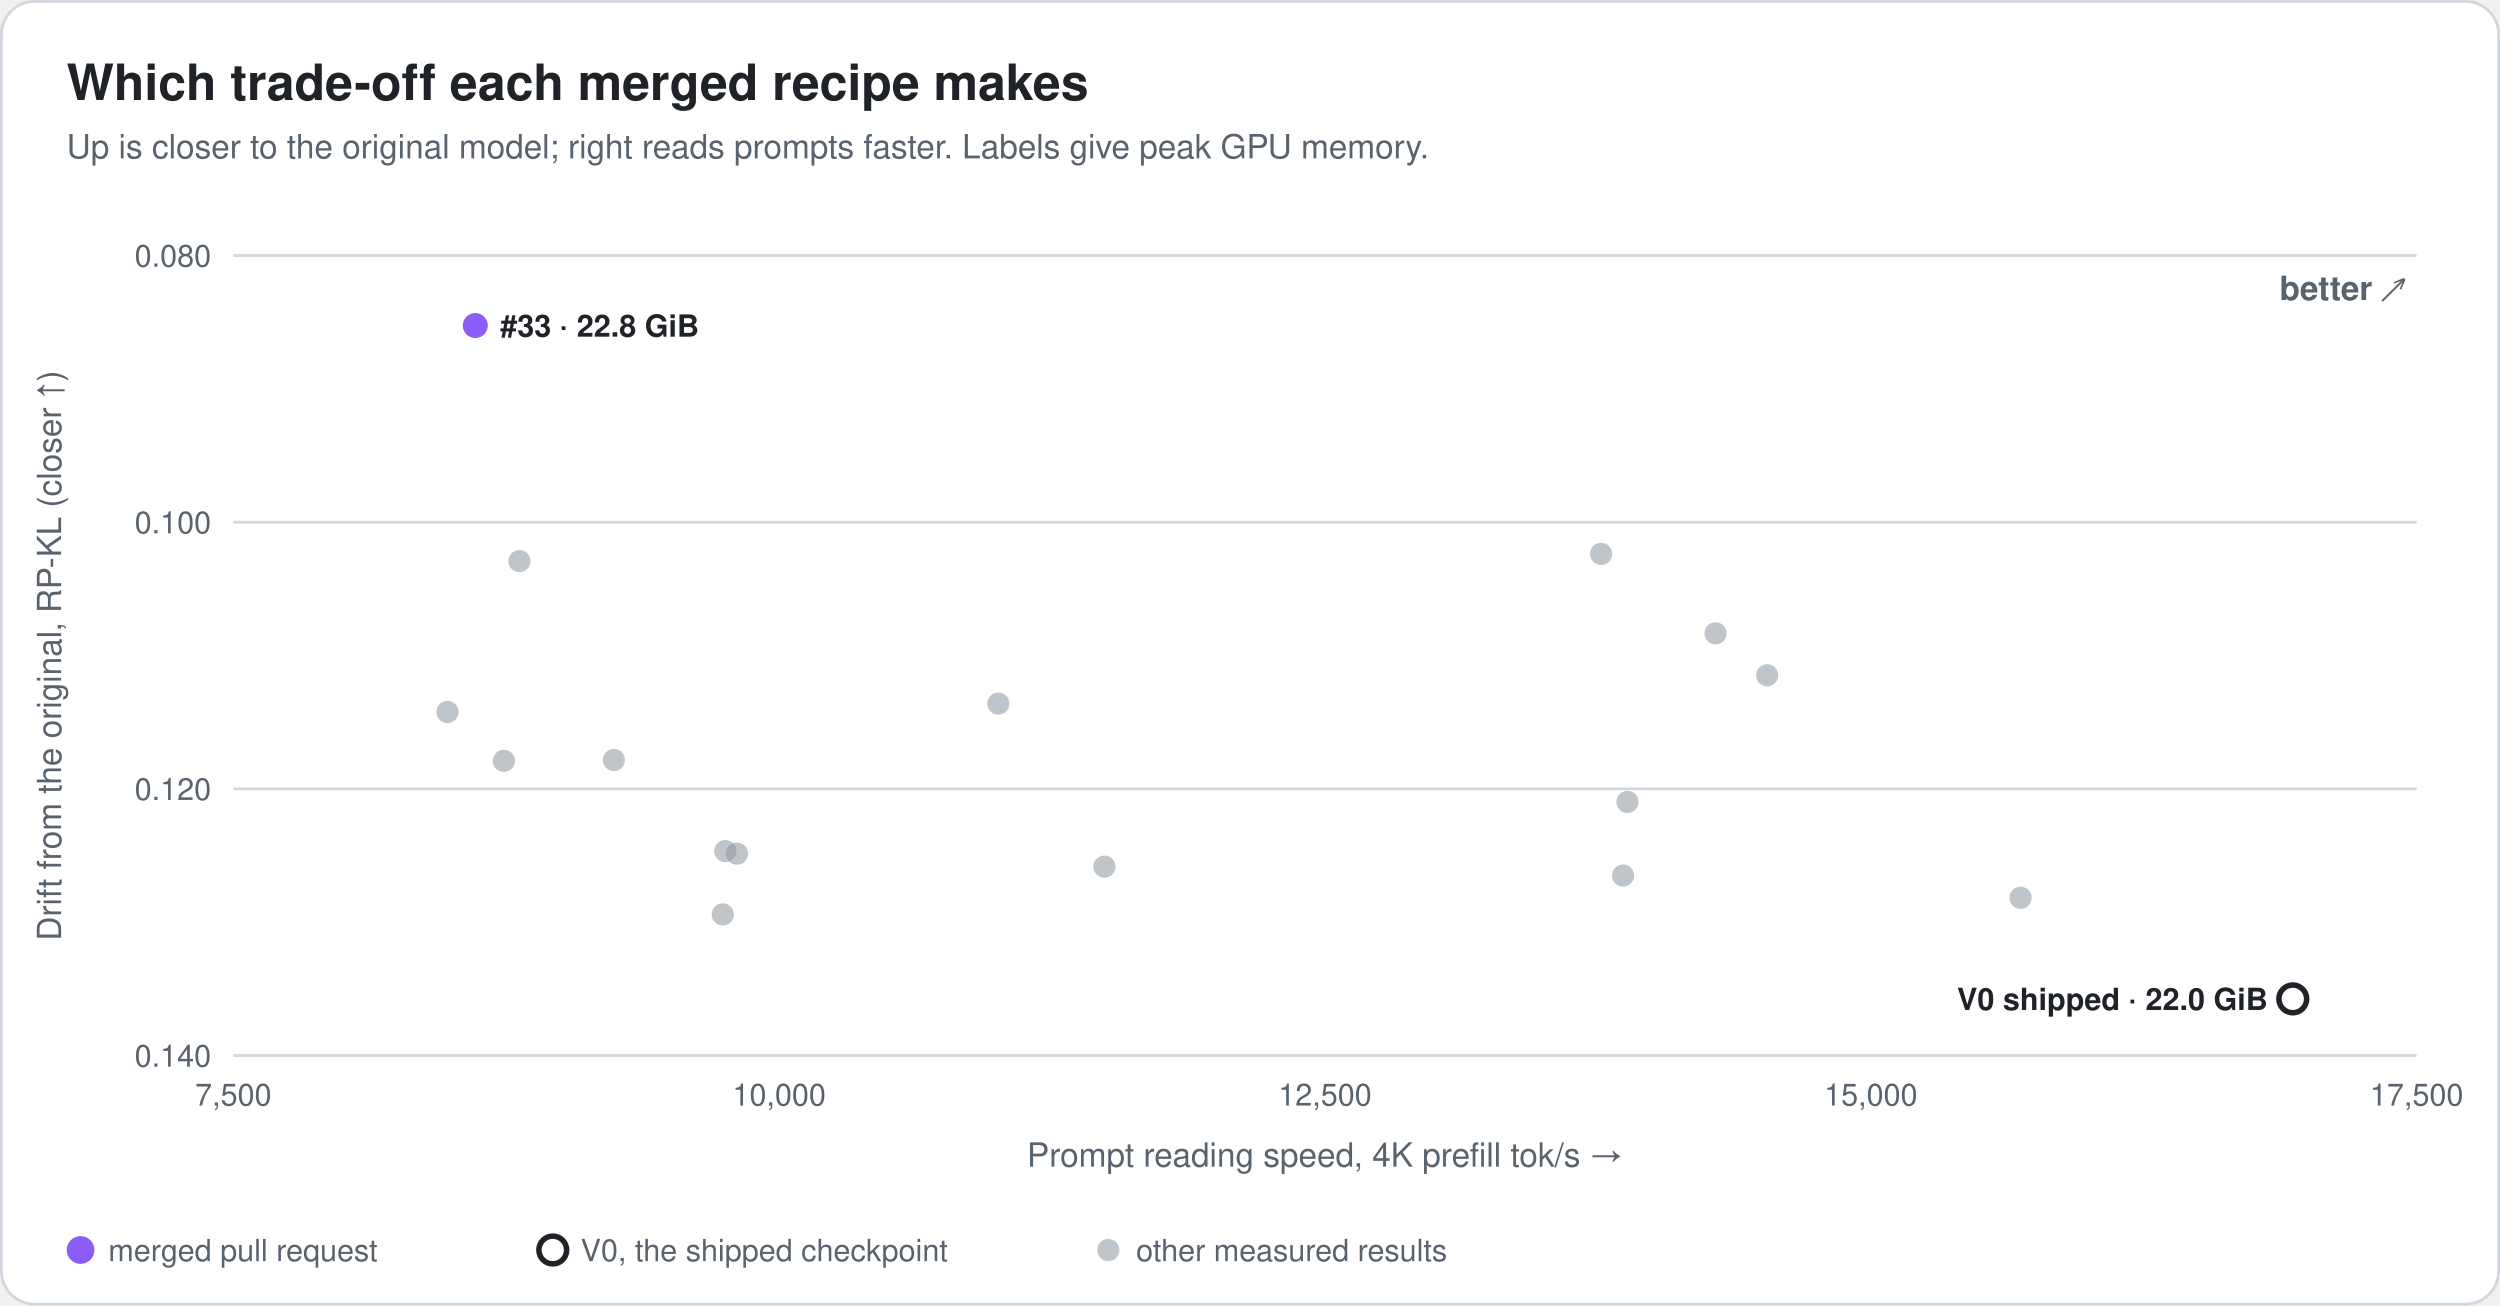
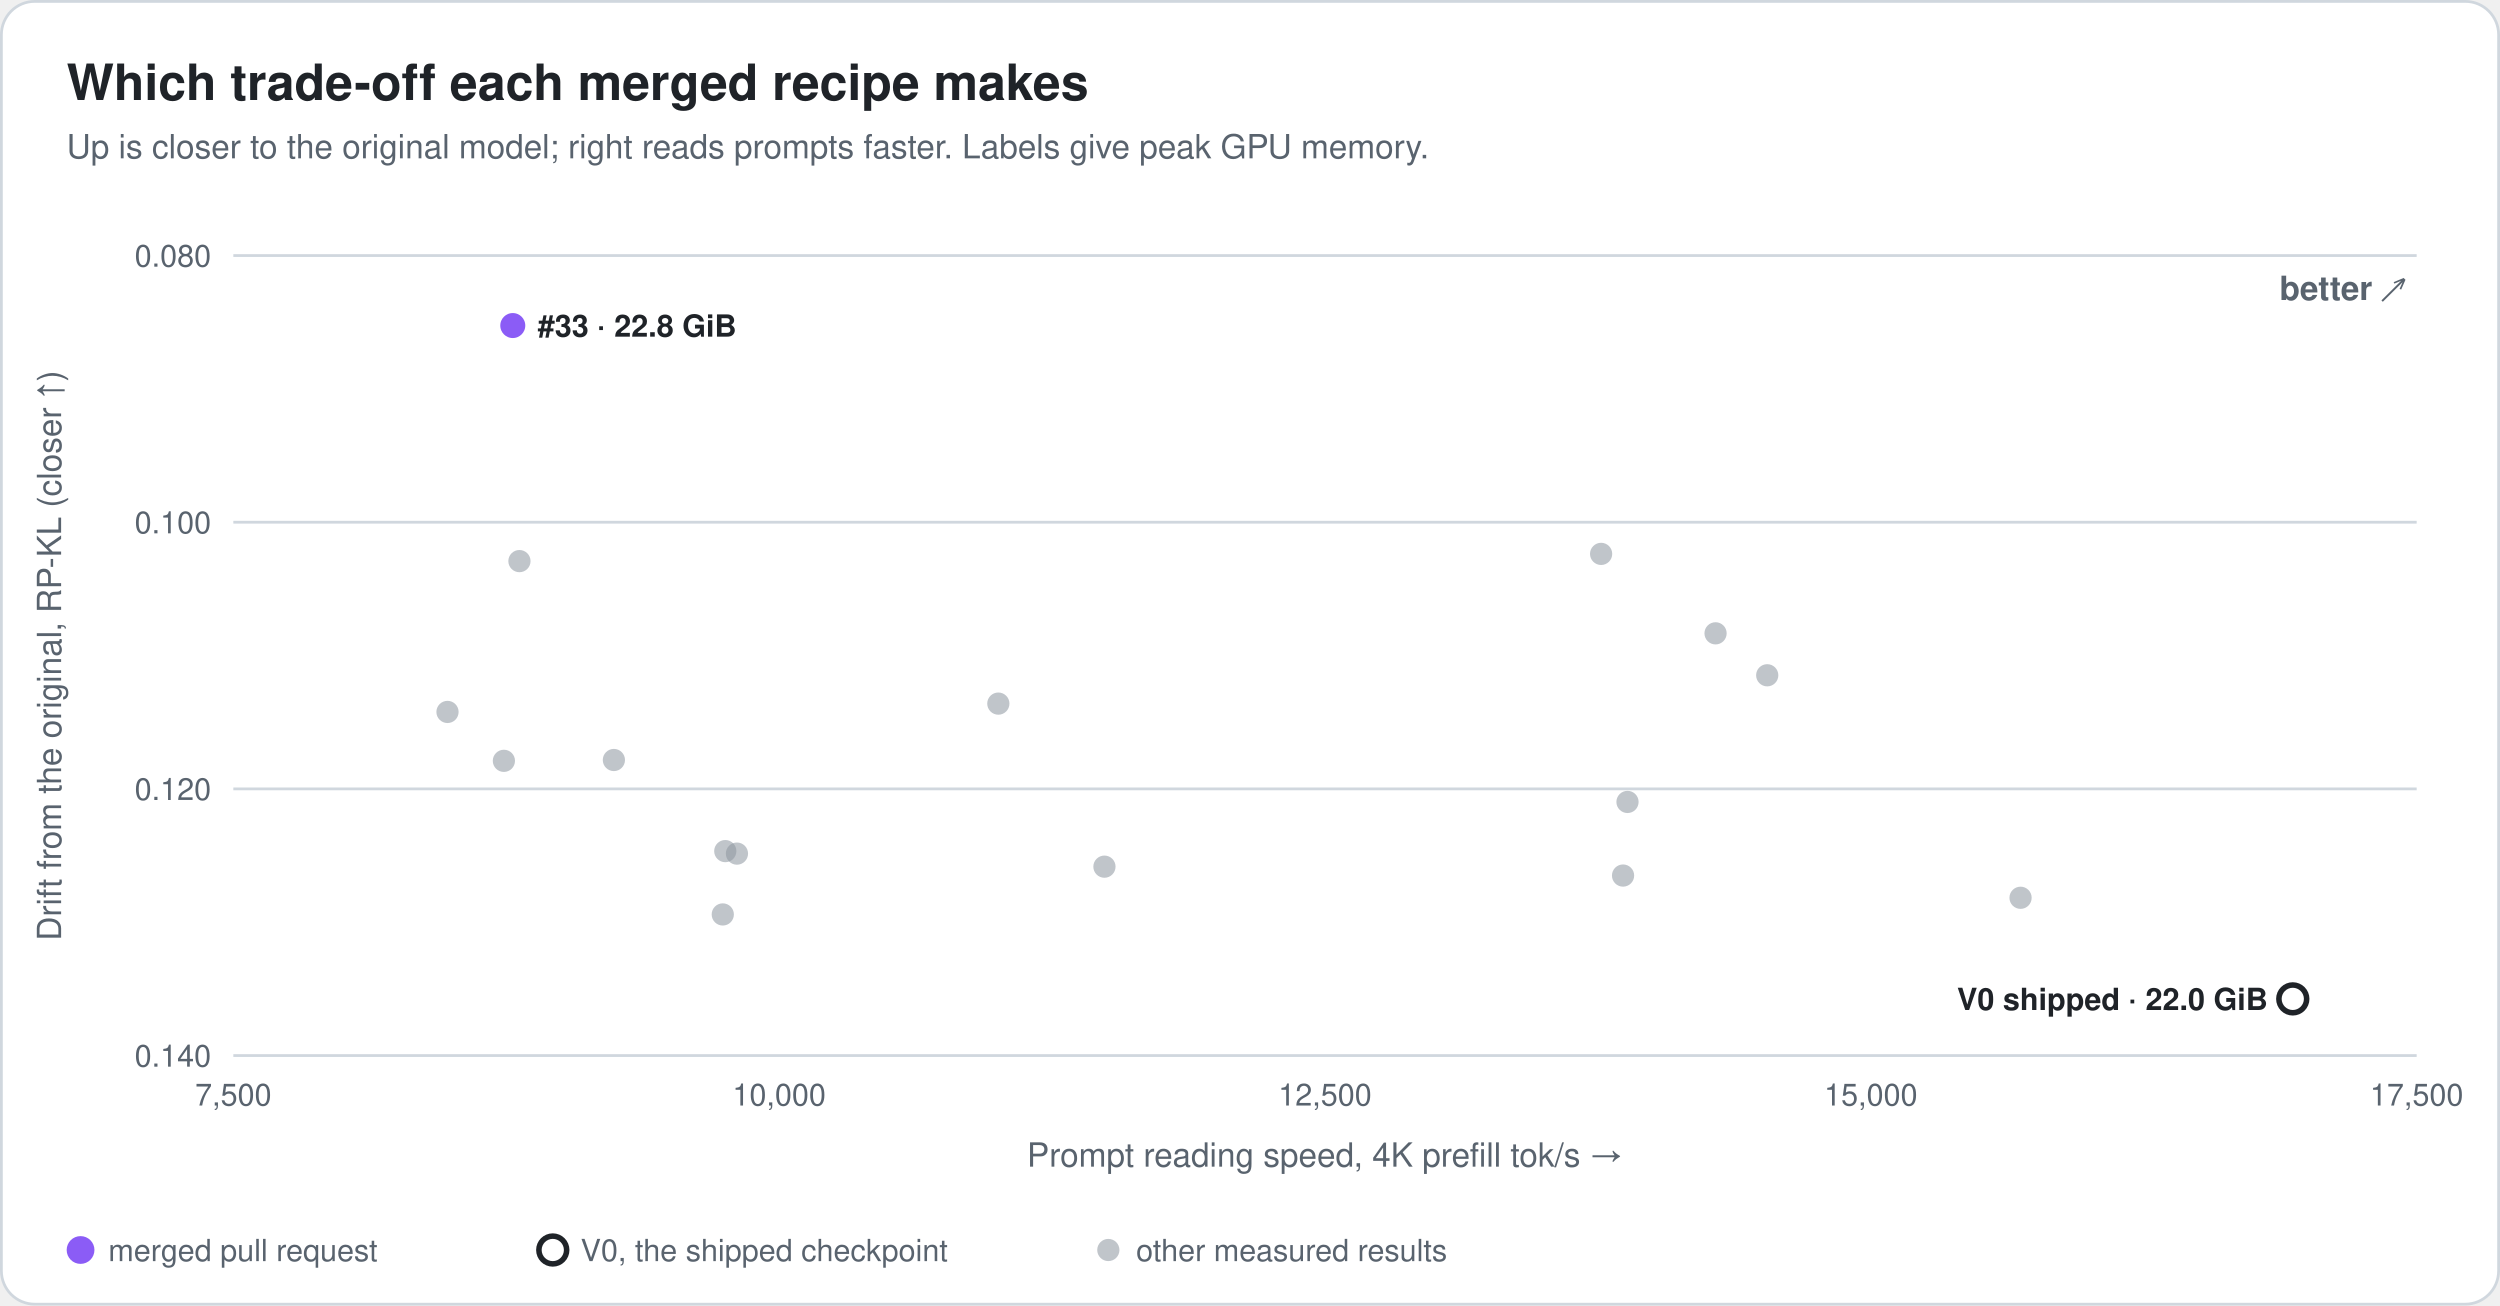
<svg xmlns="http://www.w3.org/2000/svg" width="900" height="470" viewBox="0 0 900 470" font-family="-apple-system,BlinkMacSystemFont,'Segoe UI',Helvetica,Arial,sans-serif" role="img" aria-label="Trade-offs of 1 merged recipes against the shipped checkpoint">
  <style>
.bg{fill:#ffffff;stroke:#d0d7de}.t{fill:#1f2328}.m{fill:#59636e}.rule{stroke:#d0d7de}.ring{stroke:#ffffff}
.acc{fill:#8b5cf6}.accl{stroke:#8b5cf6}.wash{fill:#8b5cf6;fill-opacity:.1}.gry{fill:#8c959f}.rej{fill:#d03b3b}.track{fill:#eaeef2}.tk{stroke:#1f2328}
@media (prefers-color-scheme: dark){
.bg{fill:#0d1117;stroke:#30363d}.t{fill:#e6edf3}.m{fill:#9198a1}.rule{stroke:#30363d}.ring{stroke:#0d1117}
.acc{fill:#9a75f8}.accl{stroke:#9a75f8}.wash{fill:#9a75f8;fill-opacity:.14}.gry{fill:#9198a1}.rej{fill:#e5534b}.track{fill:#21262d}.tk{stroke:#e6edf3}}
</style>
  <rect class="bg" x="0.5" y="0.5" width="899" height="469" rx="12" />
  <text x="24.0" y="36.0" class="t" font-size="18" font-weight="600" text-anchor="start">Which trade-off each merged recipe makes</text>
  <text x="24.0" y="57.0" class="m" font-size="12" font-weight="400" text-anchor="start">Up is closer to the original model; right reads prompts faster. Labels give peak GPU memory.</text>
  <line class="rule" x1="84" x2="870" y1="92.0" y2="92.0" stroke-width="1" />
  <text x="76.0" y="96.0" class="m" font-size="11" font-weight="400" text-anchor="end">0.080</text>
  <line class="rule" x1="84" x2="870" y1="188.0" y2="188.0" stroke-width="1" />
  <text x="76.0" y="192.0" class="m" font-size="11" font-weight="400" text-anchor="end">0.100</text>
  <line class="rule" x1="84" x2="870" y1="284.0" y2="284.0" stroke-width="1" />
  <text x="76.0" y="288.0" class="m" font-size="11" font-weight="400" text-anchor="end">0.120</text>
  <line class="rule" x1="84" x2="870" y1="380.0" y2="380.0" stroke-width="1" />
  <text x="76.0" y="384.0" class="m" font-size="11" font-weight="400" text-anchor="end">0.140</text>
  <text x="84.0" y="398.0" class="m" font-size="11" font-weight="400" text-anchor="middle">7,500</text>
  <text x="280.5" y="398.0" class="m" font-size="11" font-weight="400" text-anchor="middle">10,000</text>
  <text x="477.0" y="398.0" class="m" font-size="11" font-weight="400" text-anchor="middle">12,500</text>
  <text x="673.5" y="398.0" class="m" font-size="11" font-weight="400" text-anchor="middle">15,000</text>
  <text x="870.0" y="398.0" class="m" font-size="11" font-weight="400" text-anchor="middle">17,500</text>
  <text x="477.0" y="420.0" class="m" font-size="12" font-weight="400" text-anchor="middle">Prompt reading speed, 4K prefill tok/s →</text>
  <text x="22" y="236.0" class="m" font-size="12" text-anchor="middle" transform="rotate(-90 22 236.0)">Drift from the original, RP-KL (closer ↑)</text>
  <text x="866.0" y="108.0" class="m" font-size="12" font-weight="600" text-anchor="end">better ↗</text>
  <circle class="gry" cx="161.1" cy="256.3" r="4" opacity=".55" />
  <circle class="gry" cx="576.4" cy="199.4" r="4" opacity=".55" />
  <circle class="gry" cx="584.3" cy="315.2" r="4" opacity=".55" />
  <circle class="gry" cx="727.4" cy="323.2" r="4" opacity=".55" />
  <circle class="gry" cx="260.2" cy="329.2" r="4" opacity=".55" />
  <circle class="gry" cx="261.1" cy="306.4" r="4" opacity=".55" />
  <circle class="gry" cx="181.4" cy="273.9" r="4" opacity=".55" />
  <circle class="gry" cx="359.4" cy="253.3" r="4" opacity=".55" />
  <circle class="gry" cx="617.6" cy="228.0" r="4" opacity=".55" />
  <circle class="gry" cx="397.6" cy="312.0" r="4" opacity=".55" />
  <circle class="gry" cx="187.0" cy="202.0" r="4" opacity=".55" />
  <circle class="gry" cx="585.9" cy="288.7" r="4" opacity=".55" />
  <circle class="gry" cx="636.2" cy="243.1" r="4" opacity=".55" />
  <circle class="gry" cx="221.0" cy="273.6" r="4" opacity=".55" />
  <circle class="gry" cx="265.3" cy="307.3" r="4" opacity=".55" />
  <circle class="tk" cx="825.4" cy="359.6" r="5" fill="none" stroke-width="2" />
-   <circle class="acc ring" cx="171.1" cy="117.2" r="5.5" stroke-width="2" />
+   <circle class="acc ring" cx="184.6" cy="117.2" r="5.5" stroke-width="2" />
  <text x="816.4" y="363.6" class="t" font-size="11" font-weight="600" text-anchor="end">V0 shipped · 22.0 GiB</text>
-   <text x="180.1" y="121.2" class="t" font-size="11" font-weight="600" text-anchor="start">#33 · 22.8 GiB</text>
+   <text x="193.6" y="121.2" class="t" font-size="11" font-weight="600" text-anchor="start">#33 · 22.8 GiB</text>
  <circle class="acc" cx="29" cy="450" r="5" />
  <text x="39.0" y="454.0" class="m" font-size="11" font-weight="400" text-anchor="start">merged pull request</text>
  <circle class="tk" cx="199" cy="450" r="5" fill="none" stroke-width="2" />
  <text x="209.0" y="454.0" class="m" font-size="11" font-weight="400" text-anchor="start">V0, the shipped checkpoint</text>
  <circle class="gry" cx="399" cy="450" r="4" opacity=".55" />
  <text x="409.0" y="454.0" class="m" font-size="11" font-weight="400" text-anchor="start">other measured results</text>
</svg>
